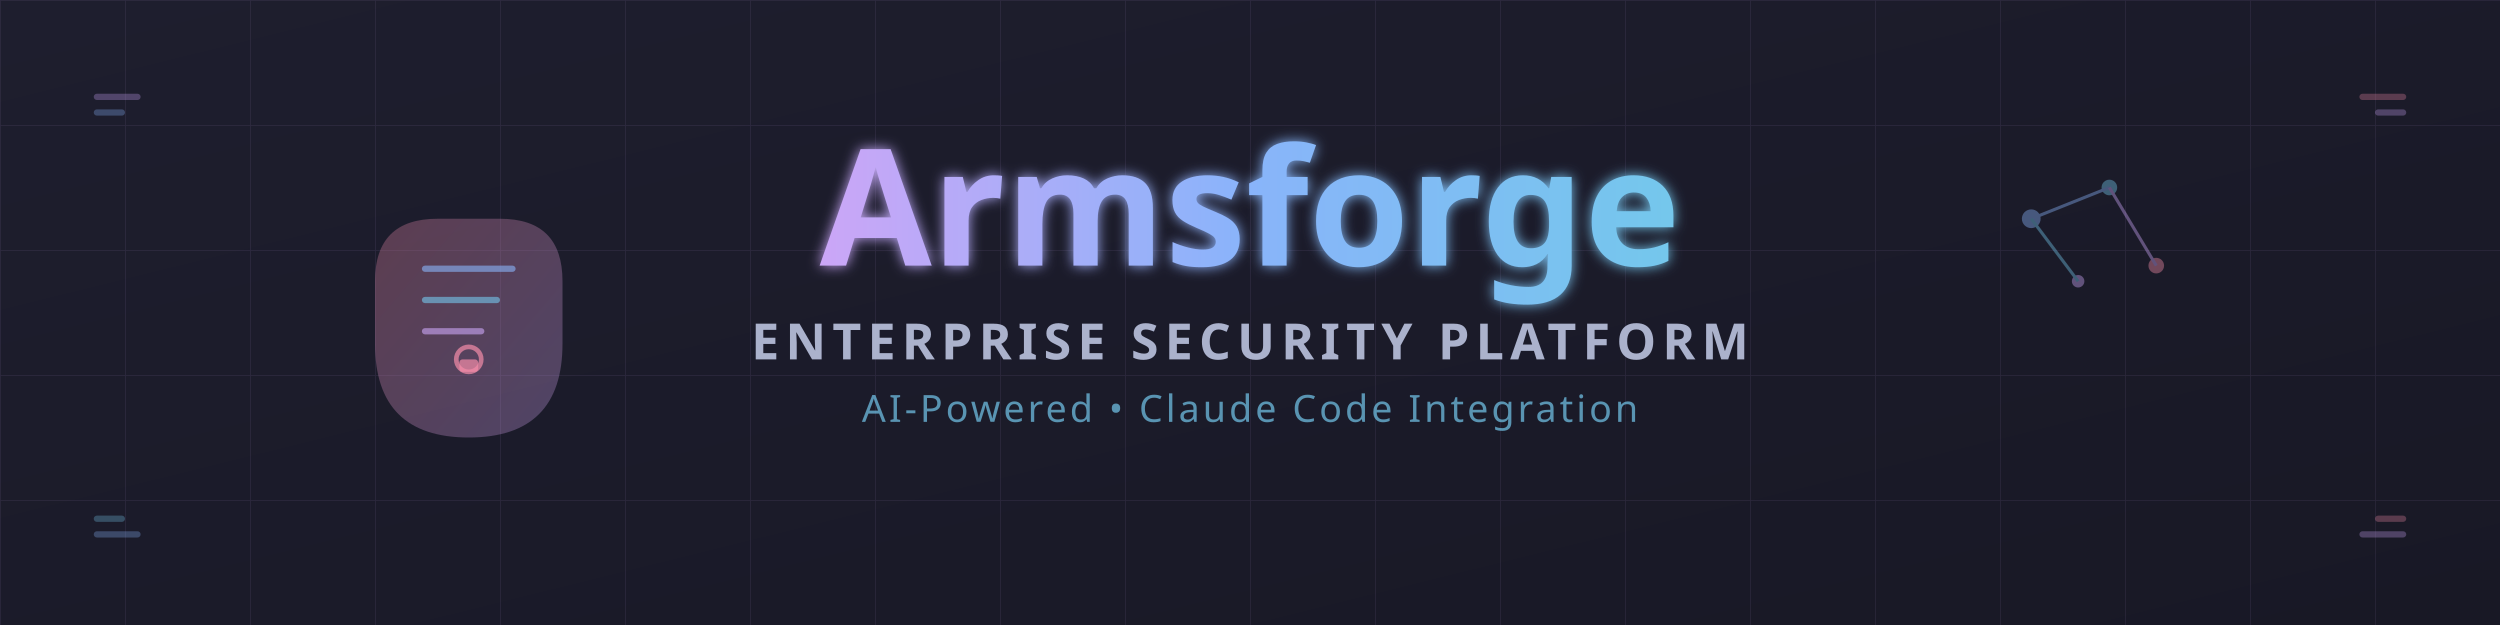
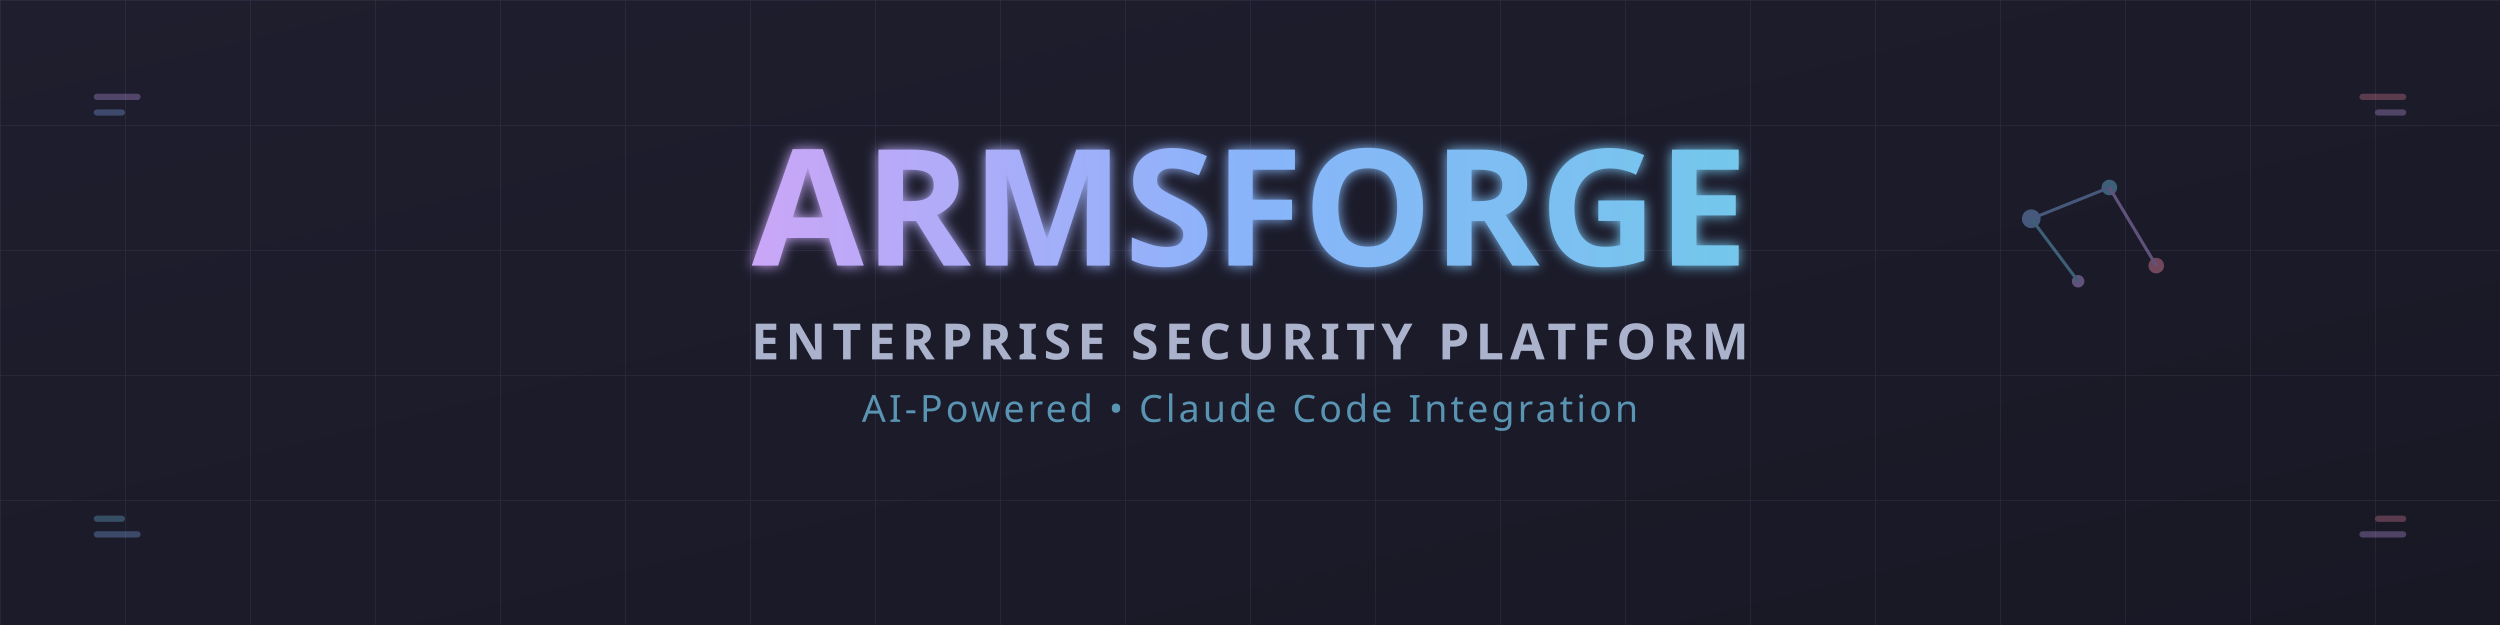
<svg xmlns="http://www.w3.org/2000/svg" width="800" height="200" viewBox="0 0 800 200">
  <defs>
    <linearGradient id="titleGradient" x1="0%" y1="0%" x2="100%" y2="0%">
      <stop offset="0%" style="stop-color:#cba6f7" />
      <stop offset="50%" style="stop-color:#89b4fa" />
      <stop offset="100%" style="stop-color:#74c7ec" />
    </linearGradient>
    <linearGradient id="accentGradient" x1="0%" y1="0%" x2="100%" y2="100%">
      <stop offset="0%" style="stop-color:#f38ba8" />
      <stop offset="100%" style="stop-color:#cba6f7" />
    </linearGradient>
    <linearGradient id="backgroundGradient" x1="0%" y1="0%" x2="100%" y2="100%">
      <stop offset="0%" style="stop-color:#1e1e2e" />
      <stop offset="100%" style="stop-color:#181825" />
    </linearGradient>
    <filter id="softGlow">
      <feGaussianBlur stdDeviation="2" result="coloredBlur" />
      <feMerge>
        <feMergeNode in="coloredBlur" />
        <feMergeNode in="SourceGraphic" />
      </feMerge>
    </filter>
  </defs>
  <rect width="800" height="200" fill="url(#backgroundGradient)" />
  <g opacity="0.1">
    <defs>
      <pattern id="grid" width="40" height="40" patternUnits="userSpaceOnUse">
        <path d="M 40 0 L 0 0 0 40" fill="none" stroke="#cba6f7" stroke-width="0.5" />
      </pattern>
    </defs>
    <rect width="800" height="200" fill="url(#grid)" />
  </g>
-   <g transform="translate(120, 60)">
-     <path d="M0 30 Q0 10 20 10 L40 10 Q60 10 60 30 L60 50 Q60 80 30 80 Q0 80 0 50 Z" fill="url(#accentGradient)" opacity="0.3" />
-     <rect x="15" y="25" width="30" height="2" rx="1" fill="#89b4fa" opacity="0.6" />
-     <rect x="15" y="35" width="25" height="2" rx="1" fill="#74c7ec" opacity="0.6" />
-     <rect x="15" y="45" width="20" height="2" rx="1" fill="#cba6f7" opacity="0.6" />
-     <circle cx="30" cy="55" r="4" fill="none" stroke="#f38ba8" stroke-width="1.5" opacity="0.7" />
-     <rect x="27" y="55" width="6" height="4" rx="1" fill="#f38ba8" opacity="0.7" />
-   </g>
  <g transform="translate(650, 70)" opacity="0.4">
    <circle cx="0" cy="0" r="3" fill="#89b4fa" />
    <circle cx="25" cy="-10" r="2.5" fill="#74c7ec" />
    <circle cx="15" cy="20" r="2" fill="#cba6f7" />
    <circle cx="40" cy="15" r="2.5" fill="#f38ba8" />
    <line x1="0" y1="0" x2="25" y2="-10" stroke="#89b4fa" stroke-width="1" />
    <line x1="0" y1="0" x2="15" y2="20" stroke="#74c7ec" stroke-width="1" />
    <line x1="25" y1="-10" x2="40" y2="15" stroke="#cba6f7" stroke-width="1" />
  </g>
  <text x="400" y="85" font-family="Space Grotesk, system-ui, sans-serif" font-size="52" font-weight="700" fill="url(#titleGradient)" text-anchor="middle" filter="url(#softGlow)">
-     Armsforge
+     ARMSFORGE
  </text>
  <text x="400" y="115" font-family="Outfit, system-ui, sans-serif" font-size="16" font-weight="600" fill="#bac2de" text-anchor="middle" opacity="0.9" letter-spacing="2px">
    ENTERPRISE SECURITY PLATFORM
  </text>
  <text x="400" y="135" font-family="Outfit, system-ui, sans-serif" font-size="12" font-weight="500" fill="#74c7ec" text-anchor="middle" opacity="0.7" letter-spacing="1px">
    AI-Powered • Claude Code Integration
  </text>
  <line x1="250" y1="155" x2="550" y2="155" stroke="url(#accentGradient)" stroke-width="2" opacity="0.6" />
  <g opacity="0.3">
    <rect x="30" y="30" width="15" height="2" rx="1" fill="#cba6f7" />
    <rect x="30" y="35" width="10" height="2" rx="1" fill="#89b4fa" />
    <rect x="755" y="30" width="15" height="2" rx="1" fill="#f38ba8" />
    <rect x="760" y="35" width="10" height="2" rx="1" fill="#cba6f7" />
    <rect x="30" y="165" width="10" height="2" rx="1" fill="#74c7ec" />
    <rect x="30" y="170" width="15" height="2" rx="1" fill="#89b4fa" />
    <rect x="760" y="165" width="10" height="2" rx="1" fill="#f38ba8" />
    <rect x="755" y="170" width="15" height="2" rx="1" fill="#cba6f7" />
  </g>
</svg>
